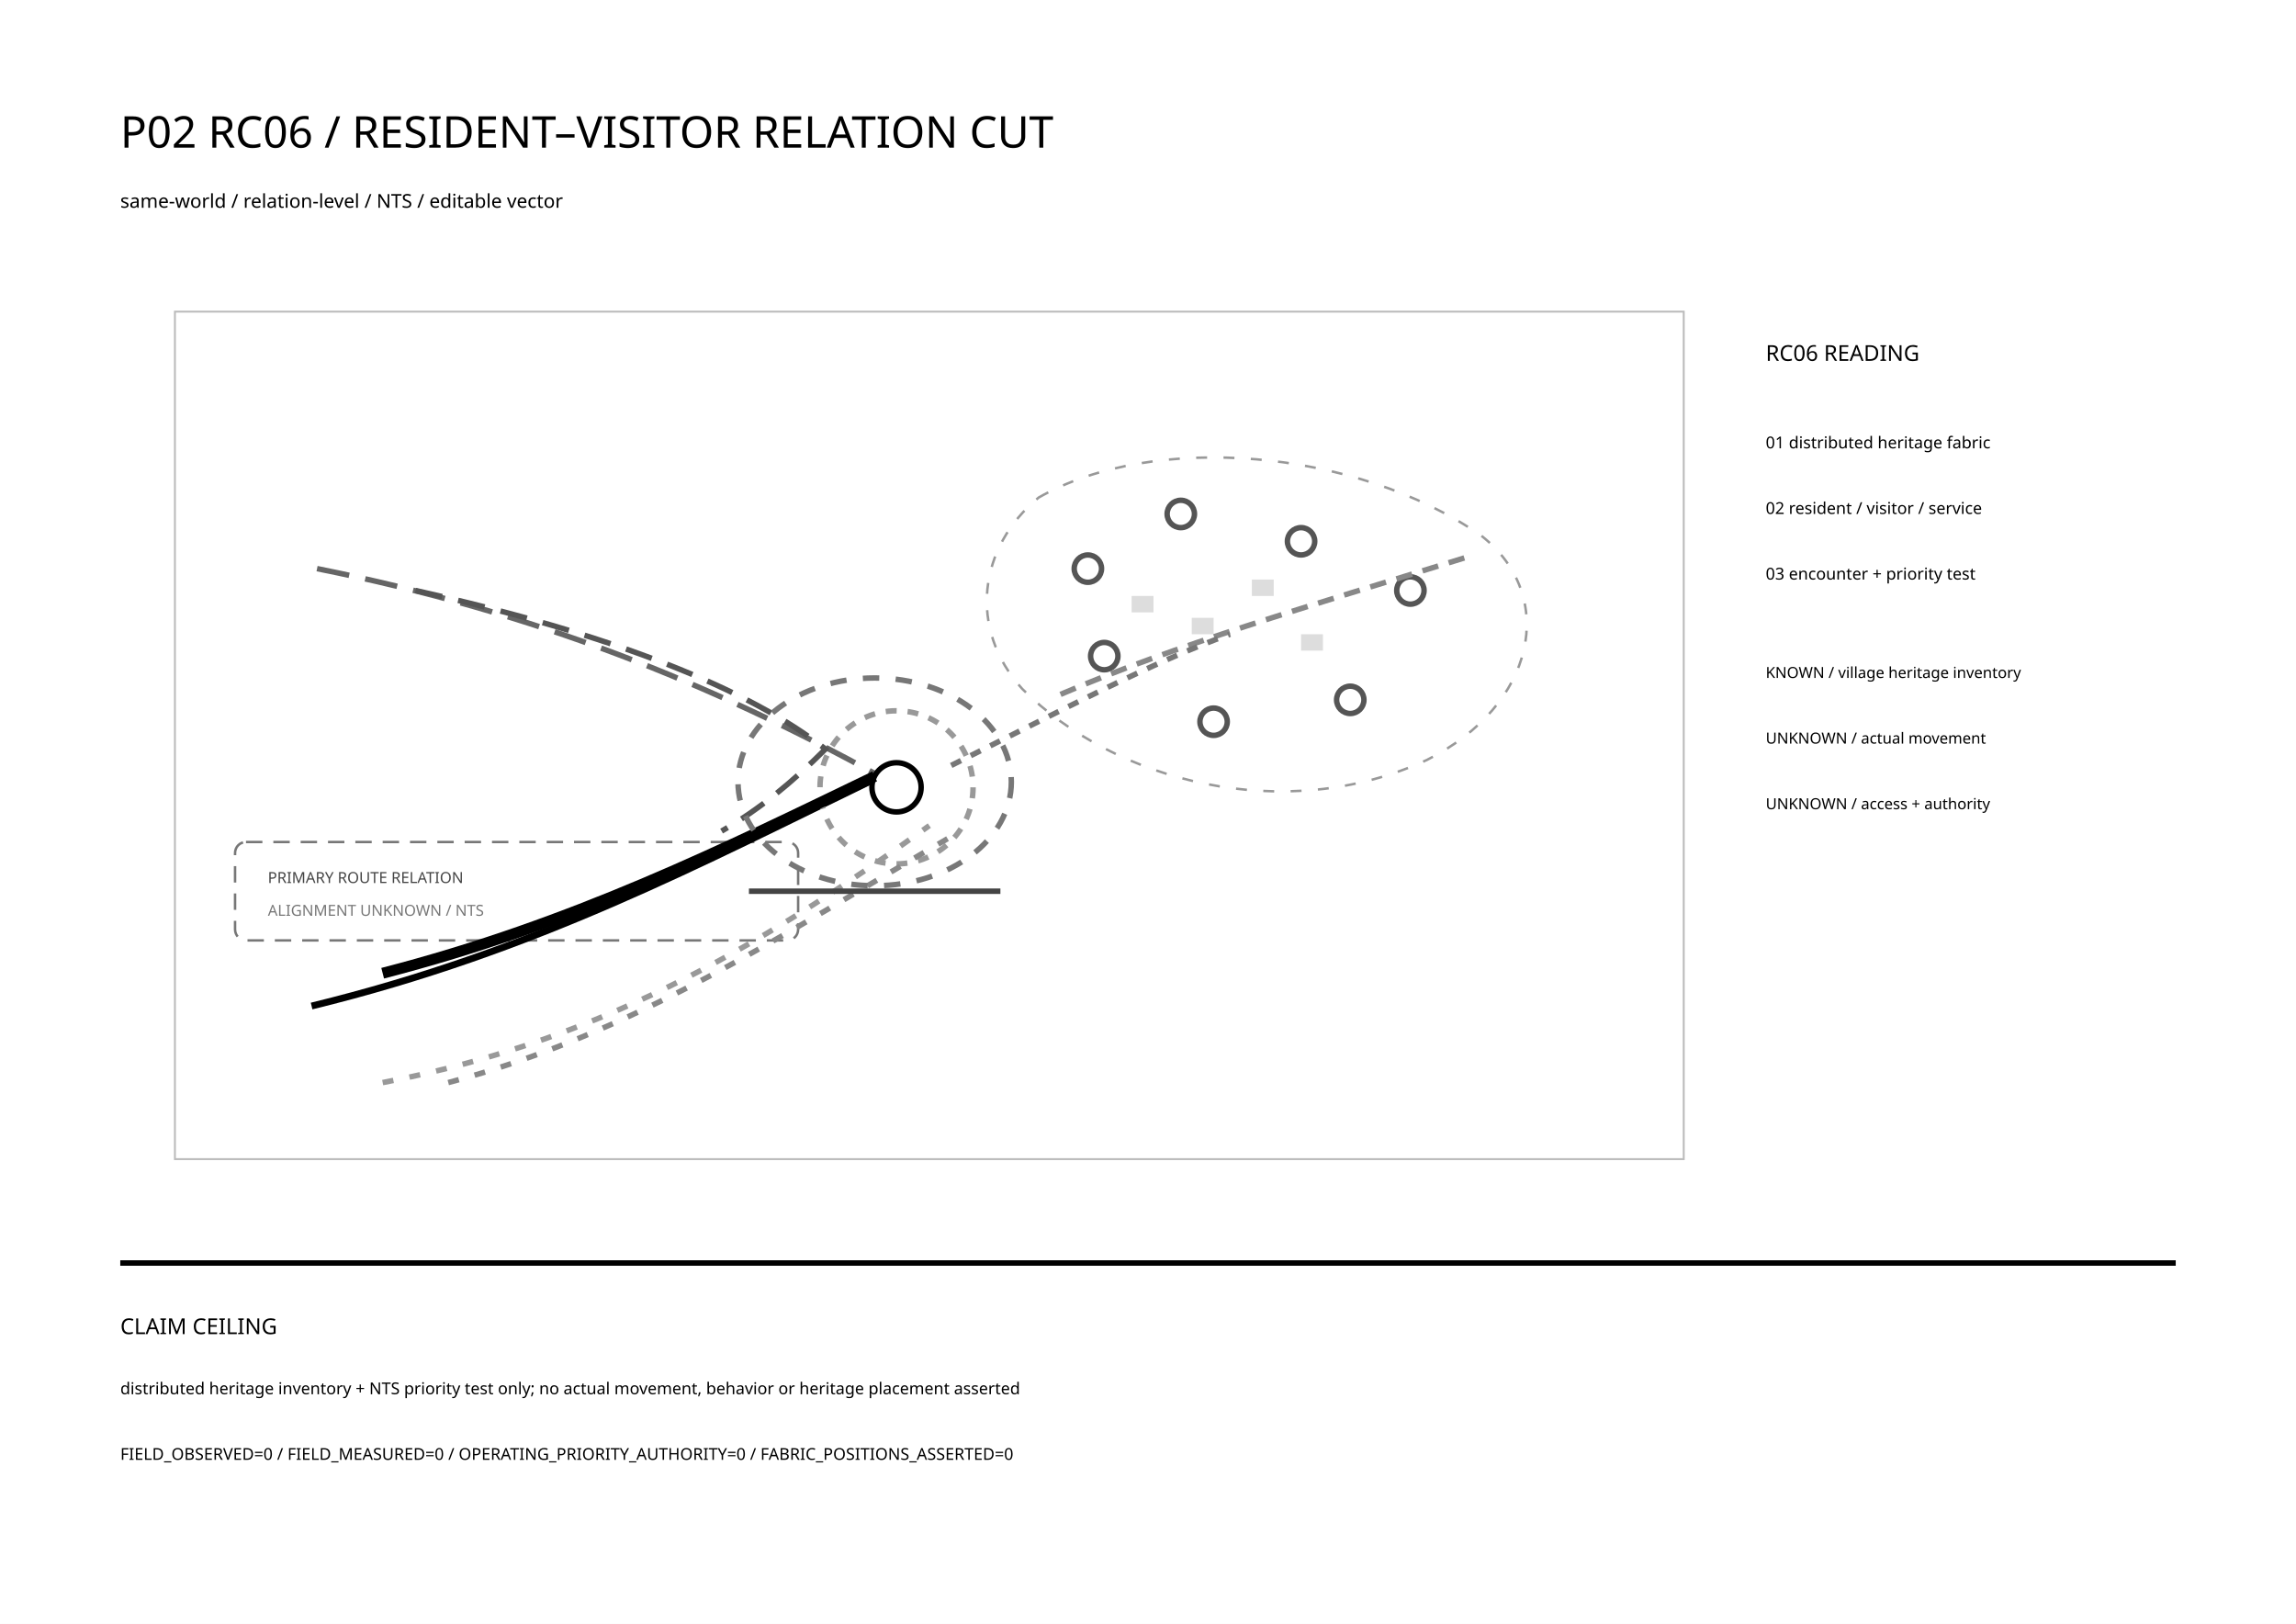
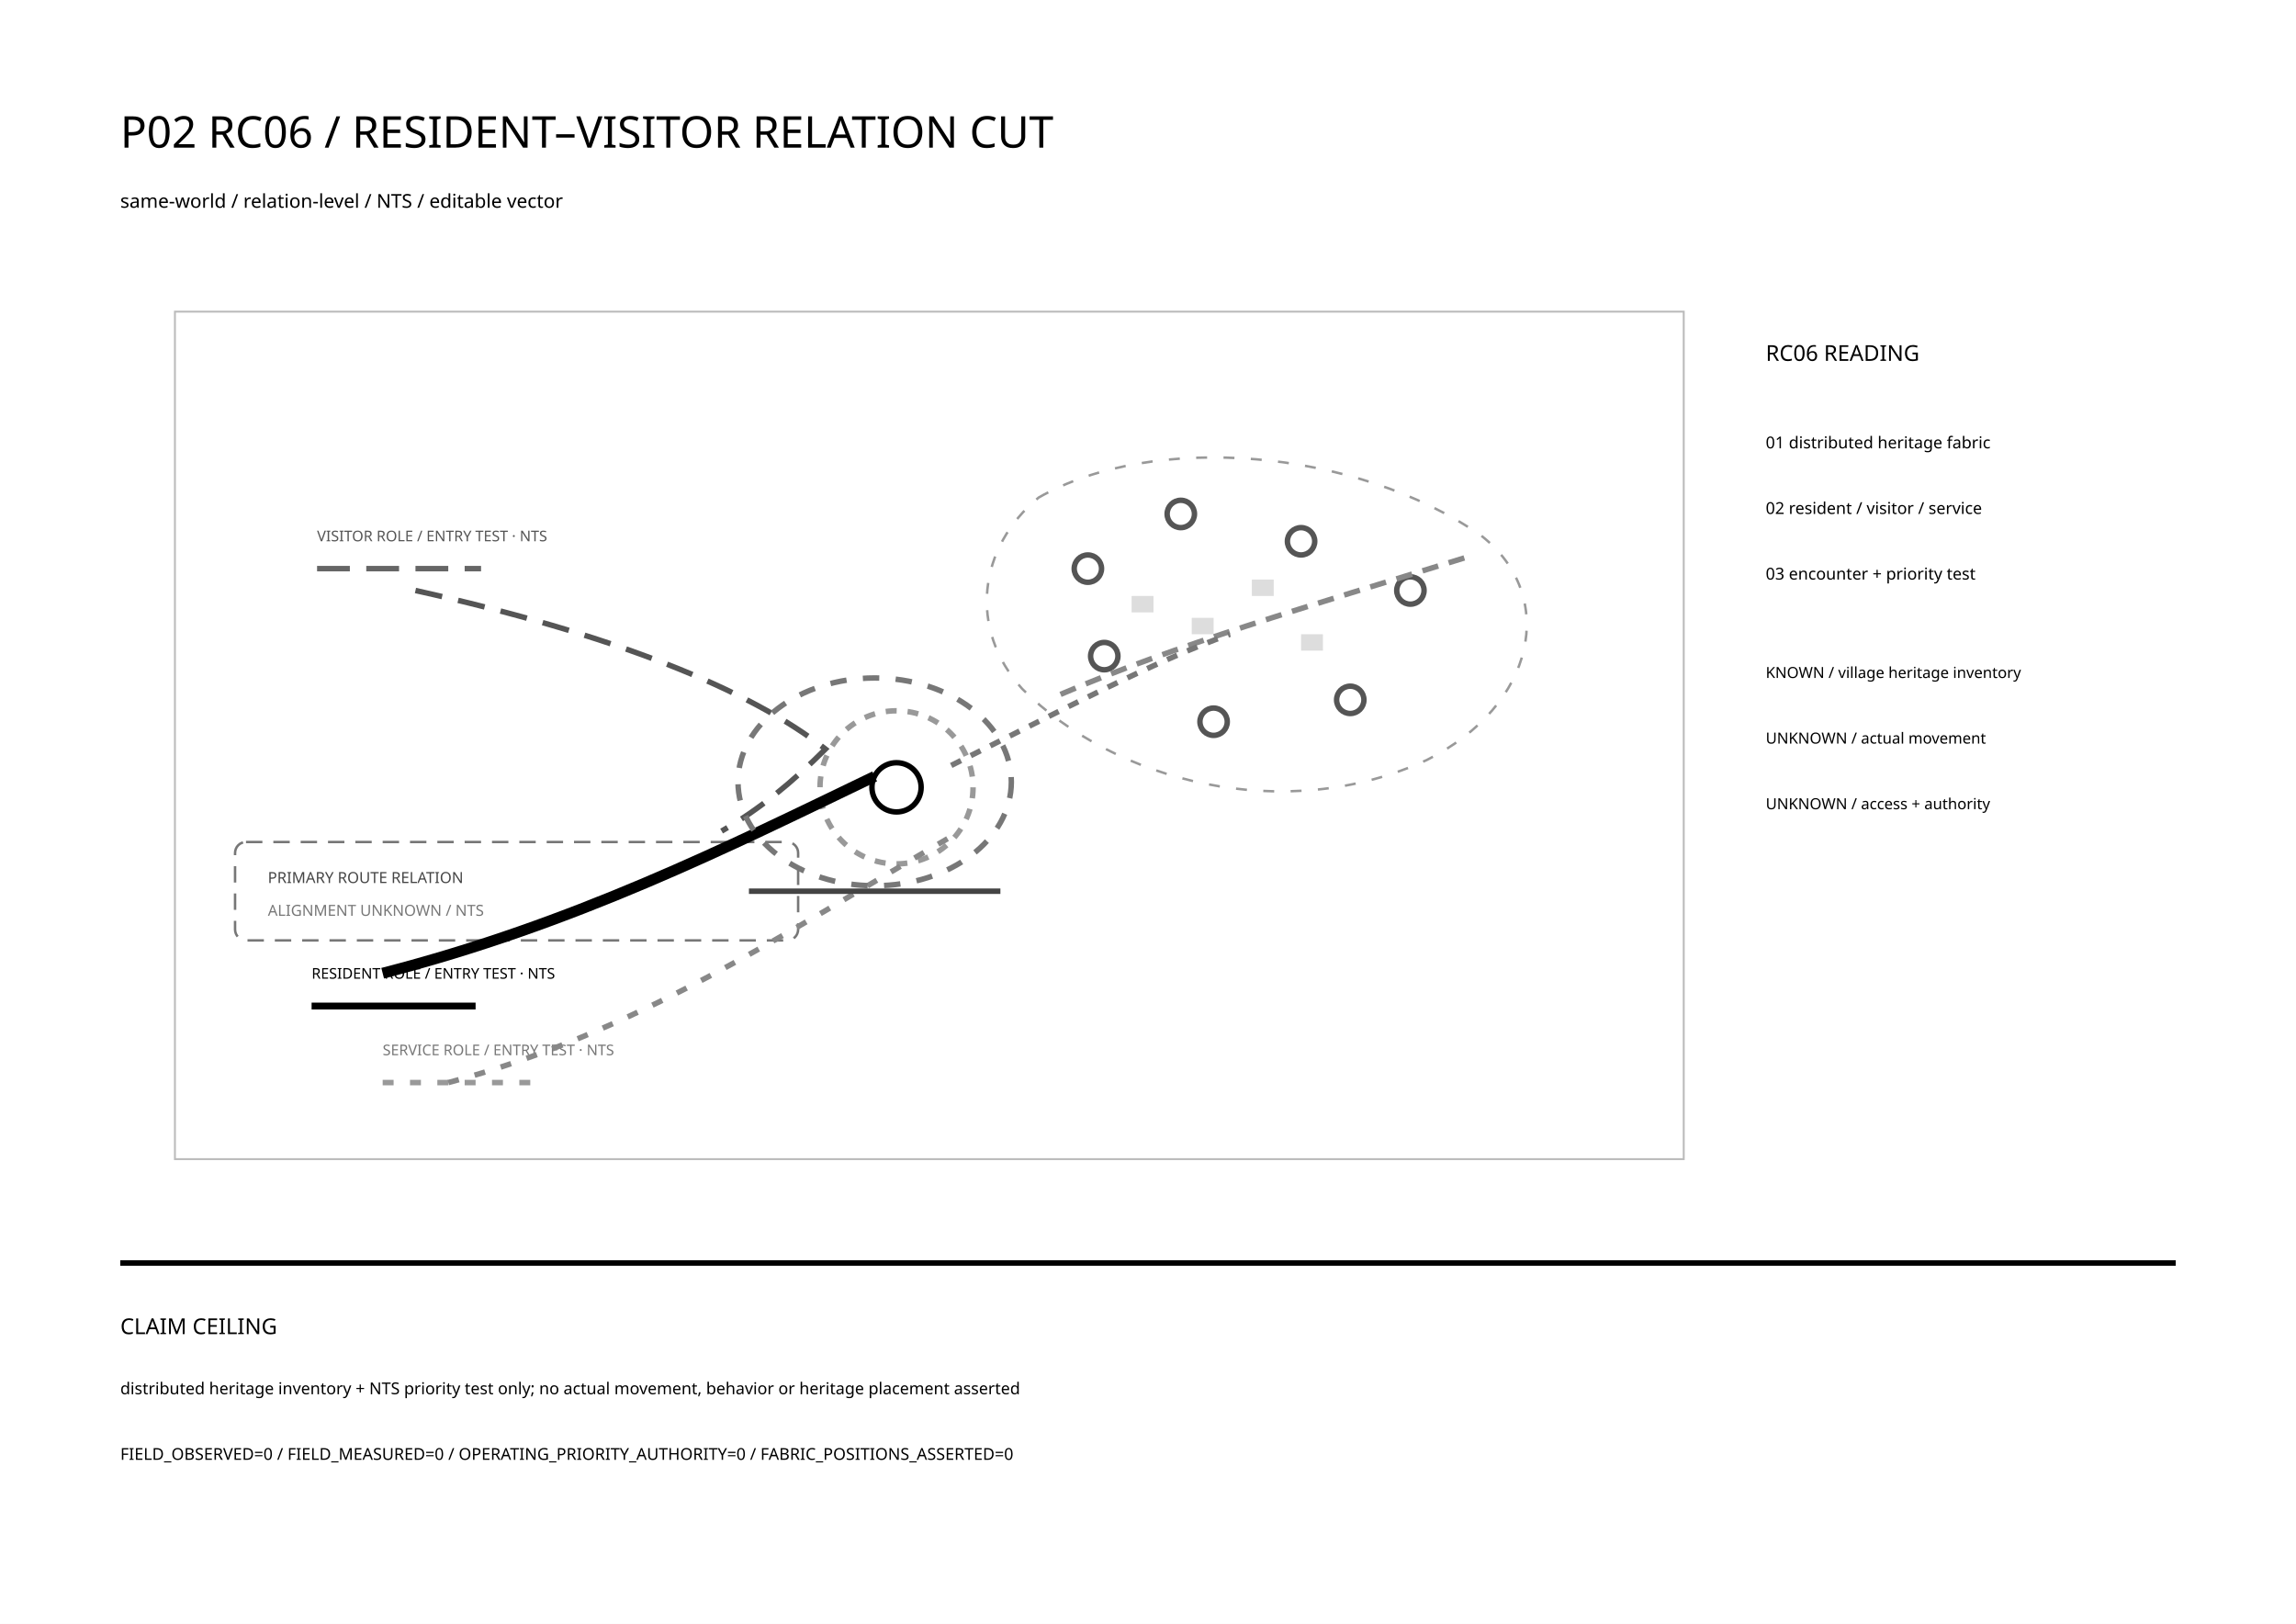
<svg xmlns="http://www.w3.org/2000/svg" width="420mm" height="297mm" viewBox="0 0 420 297">
  <rect width="420" height="297" fill="white" />
  <g id="L00-FRAME" font-family="sans-serif">
    <text x="22" y="27" font-size="8">P02 RC06 / RESIDENT–VISITOR RELATION CUT</text>
    <text x="22" y="38" font-size="3.5">same-world / relation-level / NTS / editable vector</text>
  </g>
  <g id="L08-FIELD">
    <rect x="32" y="57" width="276" height="155" fill="none" stroke="#bbb" stroke-width="0.35" />
  </g>
  <g id="L10-RELATIONS" fill="none">
    <g id="REL-ROUTE-PRIMARY-01-TOPOLOGY-STATE" font-family="sans-serif">
      <rect x="43" y="154" width="103" height="18" rx="2" fill="white" stroke="#777" stroke-width="0.45" stroke-dasharray="3 2" />
      <text x="49" y="161.5" font-size="2.8" fill="#444">PRIMARY ROUTE RELATION</text>
      <text x="49" y="167.5" font-size="2.8" fill="#777">ALIGNMENT UNKNOWN / NTS</text>
    </g>
  </g>
  <g id="L11-HERITAGE-FABRIC">
    <path id="RC06-HERITAGE-FABRIC-EXTENT-NTS" d="M190 91 C211 79 248 82 271 98 C285 109 281 129 261 139 C235 151 204 143 187 126 C177 115 179 100 190 91Z" fill="none" stroke="#999" stroke-width="0.45" stroke-dasharray="2 3" />
    <g id="RC06-PROTECTED-UNITS-NTS" fill="white" stroke="#555">
      <circle cx="199" cy="104" r="2.5" />
      <circle cx="216" cy="94" r="2.5" />
      <circle cx="238" cy="99" r="2.5" />
      <circle cx="258" cy="108" r="2.5" />
      <circle cx="247" cy="128" r="2.5" />
      <circle cx="222" cy="132" r="2.5" />
      <circle cx="202" cy="120" r="2.5" />
    </g>
    <g id="RC06-ANCIENT-RESIDENCE-FABRIC-NTS" fill="#ddd">
      <rect x="207" y="109" width="4" height="3" />
      <rect x="218" y="113" width="4" height="3" />
      <rect x="229" y="106" width="4" height="3" />
      <rect x="238" y="116" width="4" height="3" />
    </g>
    <path id="RC06-LANE-WELL-TREE-FABRIC-NTS" d="M194 127 C215 118 239 111 268 102" fill="none" stroke="#888" stroke-dasharray="3 2" />
  </g>
  <g id="L15-USERS" font-family="sans-serif">
-     <path id="RC06-RESIDENT-CARRIER" d="M57 184 C98 174 128 158 161 142" fill="none" stroke="black" stroke-width="1.25" />
-     <path id="RC06-VISITOR-CARRIER" d="M58 104 C98 112 130 125 161 142" fill="none" stroke="#666" stroke-dasharray="6 3" />
-     <path id="RC06-SERVICE-CARRIER" d="M70 198 C112 190 142 171 170 151" fill="none" stroke="#999" stroke-dasharray="2 3" />
+     <g id="RC06-RESIDENT-ROLE-ENTRY-TEST">
+       <path d="M57 184 L87 184" fill="none" stroke="black" stroke-width="1.25" />
+       <text x="57" y="179" font-size="2.7">RESIDENT ROLE / ENTRY TEST · NTS</text>
+     </g>
+     <g id="RC06-VISITOR-ROLE-ENTRY-TEST">
+       <path d="M58 104 L88 104" fill="none" stroke="#666" stroke-dasharray="6 3" />
+       <text x="58" y="99" font-size="2.7" fill="#555">VISITOR ROLE / ENTRY TEST · NTS</text>
+     </g>
+     <g id="RC06-SERVICE-ROLE-ENTRY-TEST">
+       <path d="M70 198 L100 198" fill="none" stroke="#999" stroke-dasharray="2 3" />
+       <text x="70" y="193" font-size="2.7" fill="#777">SERVICE ROLE / ENTRY TEST · NTS</text>
+     </g>
    <circle id="RC06-ENCOUNTER-NODE" cx="164" cy="144" r="4.5" fill="white" stroke="black" />
    <circle id="RC06-ENCOUNTER-UNCERTAINTY" cx="164" cy="144" r="14" fill="none" stroke="#999" stroke-dasharray="2 2" />
    <path id="RC06-HERITAGE-FABRIC-PRIORITY-RELATION" d="M174 140 C194 130 211 121 225 116" fill="none" stroke="#777" stroke-dasharray="2 2" />
  </g>
  <g id="L18-DESIGN-TEST" fill="none">
    <path id="RC06-RESIDENT-INVARIANT" d="M70 178 C105 169 133 155 160 142" stroke="black" stroke-width="2" />
    <path id="RC06-VISITOR-YIELD-ARC" d="M76 108 C112 116 137 126 151 137 C145 143 139 148 132 152" stroke="#555" stroke-dasharray="5 3" />
    <path id="RC06-SERVICE-BYPASS-ARC" d="M82 198 C116 189 143 171 174 153" stroke="#888" stroke-dasharray="2 3" />
    <ellipse id="RC06-ENCOUNTER-TEST-ZONE" cx="160" cy="143" rx="25" ry="19" stroke="#777" stroke-dasharray="3 3" />
    <path id="RC06-PRIORITY-SEQUENCE" d="M137 163 L183 163" stroke="#444" />
  </g>
  <g id="L30-READING" font-family="sans-serif">
    <text x="323" y="66" font-size="4">RC06 READING</text>
    <text x="323" y="82" font-size="3">01 distributed heritage fabric</text>
    <text x="323" y="94" font-size="3">02 resident / visitor / service</text>
    <text x="323" y="106" font-size="3">03 encounter + priority test</text>
    <text x="323" y="124" font-size="2.8">KNOWN / village heritage inventory</text>
    <text x="323" y="136" font-size="2.8">UNKNOWN / actual movement</text>
    <text x="323" y="148" font-size="2.8">UNKNOWN / access + authority</text>
  </g>
  <g id="L40-CLAIM" font-family="sans-serif">
    <line x1="22" y1="231" x2="398" y2="231" stroke="black" />
    <text x="22" y="244" font-size="4">CLAIM CEILING</text>
    <text x="22" y="255" font-size="3">distributed heritage inventory + NTS priority test only; no actual movement, behavior or heritage placement asserted</text>
    <text x="22" y="267" font-size="3">FIELD_OBSERVED=0 / FIELD_MEASURED=0 / OPERATING_PRIORITY_AUTHORITY=0 / FABRIC_POSITIONS_ASSERTED=0</text>
  </g>
</svg>
